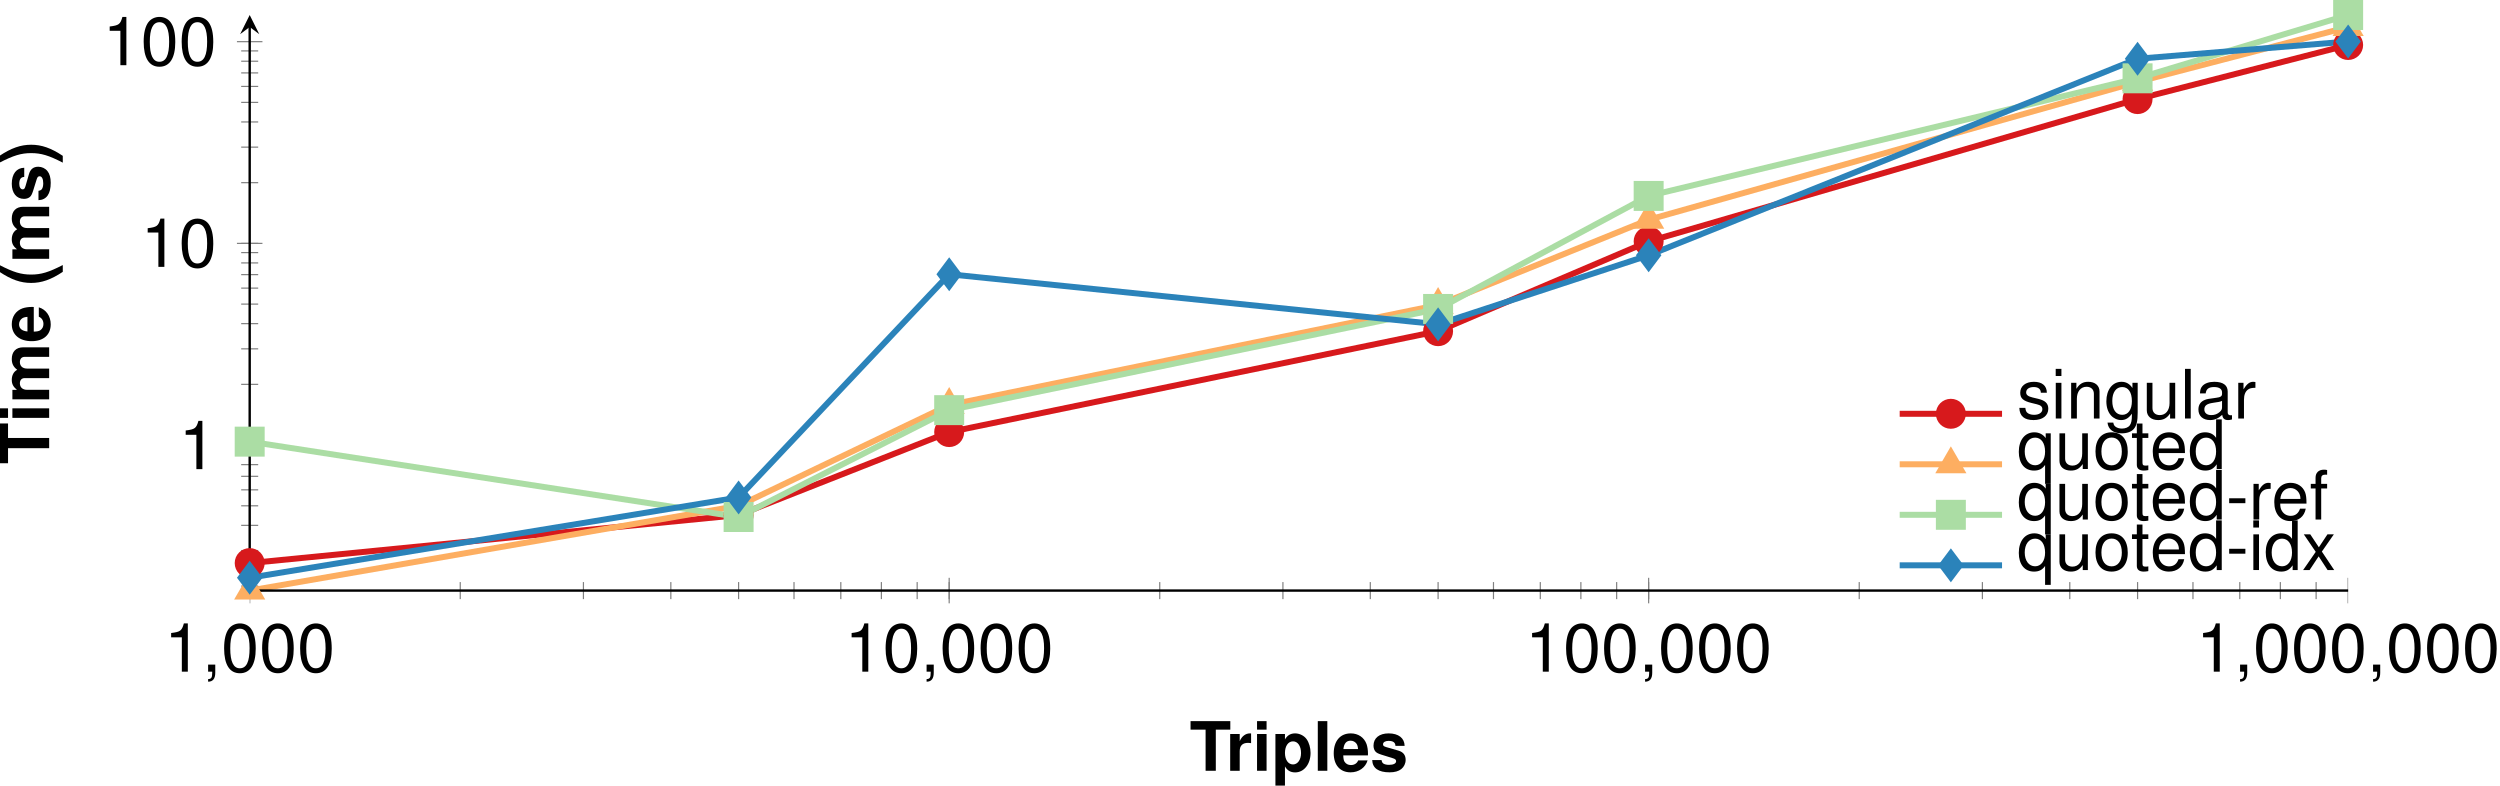
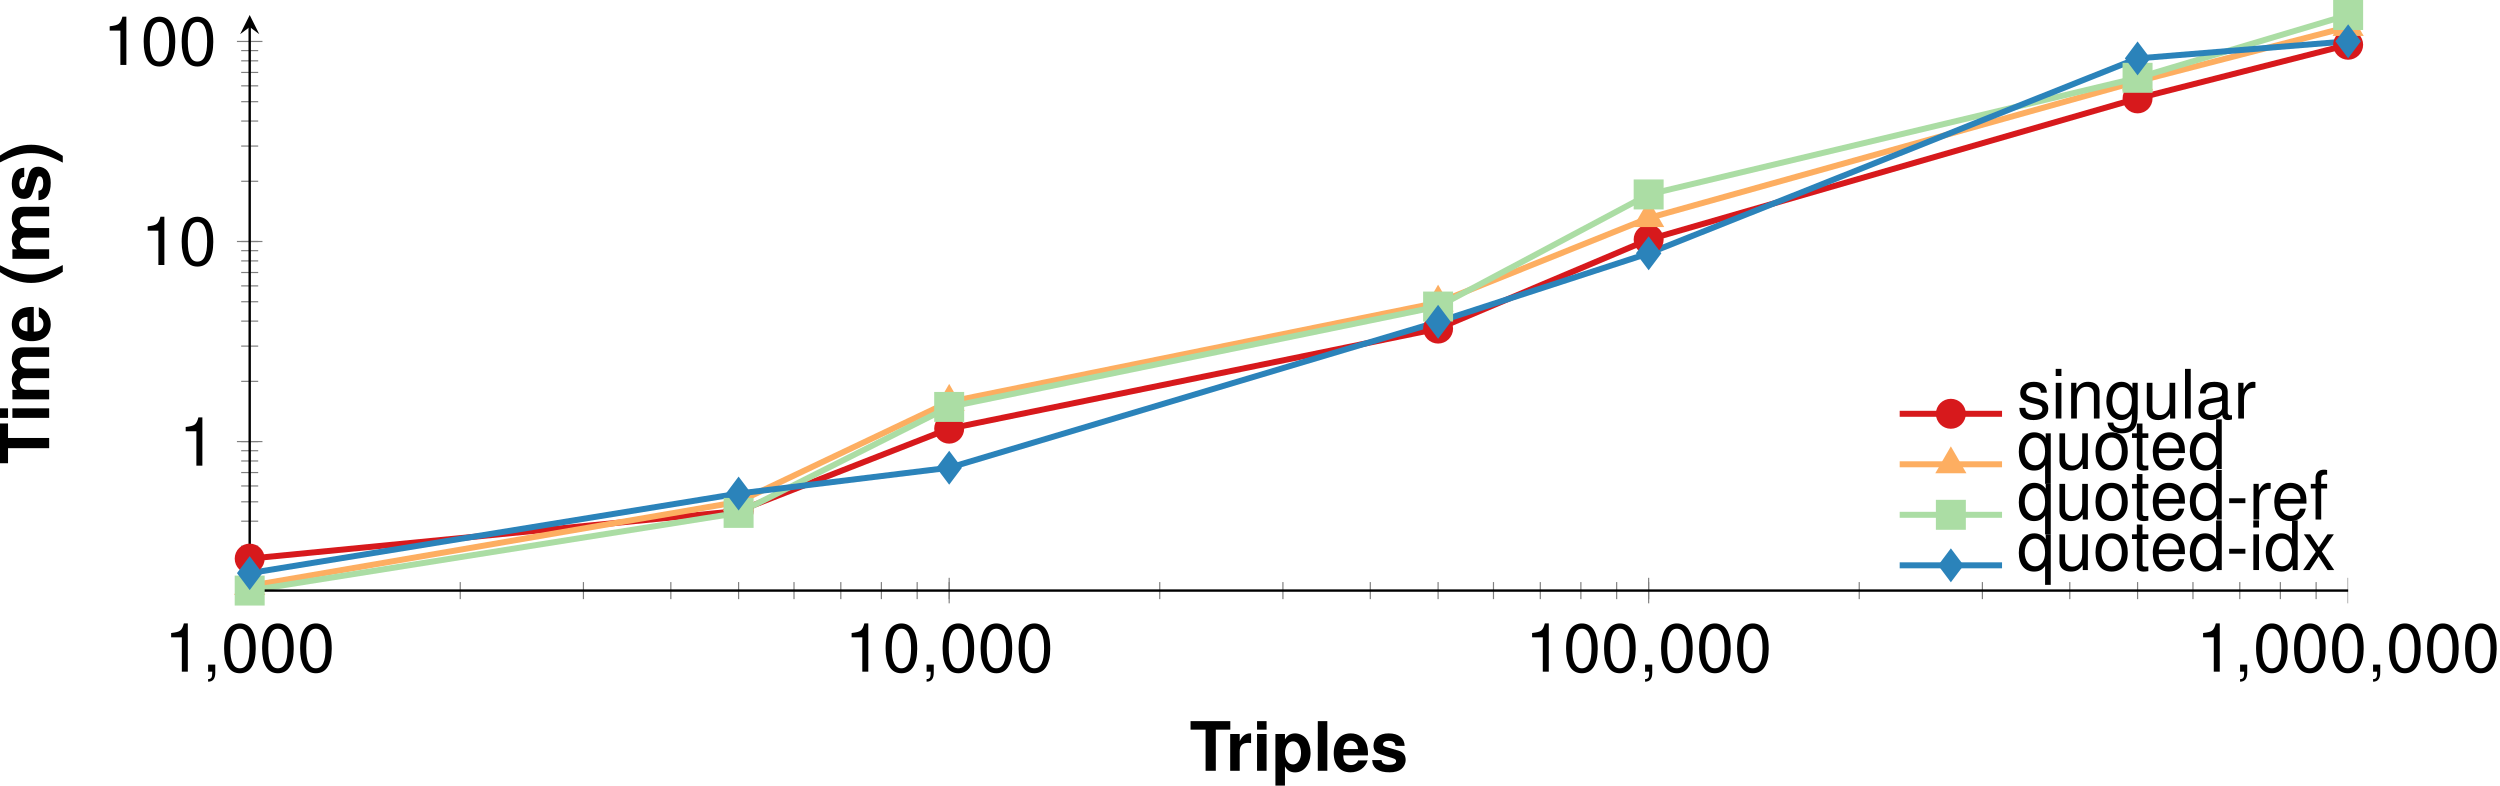
<svg xmlns="http://www.w3.org/2000/svg" xmlns:xlink="http://www.w3.org/1999/xlink" version="1.1" width="415.425pt" height="130.54pt" viewBox="3.274 -133.623 415.425 130.54">
  <defs>
    <clipPath id="clip1">
-       <path d="M44.765 106.172H393.464V-272.789H44.765" />
+       <path d="M44.765 106.269H393.464V-272.891H44.765" />
    </clipPath>
    <clipPath id="clip2">
-       <path d="M-96.7-35.488V-131.129H534.929V-35.488" />
+       <path d="M-96.7-35.488V-131.133H534.929V-35.488" />
    </clipPath>
    <path id="g1-40" d="M2.297-8.249C.996-6.291 .453-4.73 .453-2.998C.453-1.256 .996 .306 2.297 2.263H3.428C2.229-.068 1.844-1.335 1.844-2.998C1.844-4.65 2.229-5.94 3.428-8.249H2.297Z" />
    <path id="g1-41" d="M1.38 2.263C2.682 .306 3.225-1.256 3.225-2.987C3.225-4.73 2.682-6.291 1.38-8.249H.249C1.448-5.918 1.833-4.65 1.833-2.987C1.833-1.335 1.448-.045 .249 2.263H1.38Z" />
    <path id="g1-84" d="M4.356-6.834H6.766V-8.249H.158V-6.834H2.659V0H4.356V-6.834Z" />
    <path id="g1-101" d="M5.929-2.557C5.94-2.693 5.94-2.75 5.94-2.829C5.94-3.44 5.85-4.005 5.703-4.435C5.295-5.544 4.311-6.212 3.078-6.212C1.324-6.212 .249-4.945 .249-2.897C.249-.939 1.313 .26 3.044 .26C4.413 .26 5.522-.52 5.872-1.72H4.311C4.119-1.233 3.677-.95 3.1-.95C2.648-.95 2.286-1.143 2.059-1.482C1.912-1.709 1.856-1.98 1.833-2.557H5.929ZM1.856-3.609C1.957-4.537 2.354-5.001 3.055-5.001C3.451-5.001 3.813-4.809 4.039-4.492C4.187-4.266 4.254-4.028 4.288-3.609H1.856Z" />
    <path id="g1-105" d="M2.342-6.11H.758V0H2.342V-6.11ZM2.342-8.249H.758V-6.834H2.342V-8.249Z" />
    <path id="g1-108" d="M2.342-8.249H.758V0H2.342V-8.249Z" />
    <path id="g1-109" d="M.679-6.11V0H2.263V-3.666C2.263-4.413 2.67-4.865 3.349-4.865C3.881-4.865 4.209-4.56 4.209-4.073V0H5.793V-3.666C5.793-4.413 6.201-4.865 6.879-4.865C7.411-4.865 7.739-4.56 7.739-4.073V0H9.324V-4.322C9.324-5.51 8.599-6.212 7.377-6.212C6.608-6.212 6.065-5.94 5.59-5.307C5.295-5.884 4.684-6.212 3.926-6.212C3.225-6.212 2.772-5.974 2.252-5.352V-6.11H.679Z" />
    <path id="g1-112" d="M2.24-6.11H.656V2.467H2.24V-.724C2.625-.045 3.168 .272 3.938 .272C5.409 .272 6.495-1.109 6.495-2.965C6.495-3.824 6.246-4.684 5.839-5.25C5.431-5.827 4.673-6.212 3.938-6.212C3.168-6.212 2.625-5.884 2.24-5.205V-6.11ZM3.576-4.888C4.379-4.888 4.911-4.107 4.911-2.942C4.911-1.833 4.356-1.052 3.576-1.052C2.783-1.052 2.24-1.822 2.24-2.965S2.783-4.888 3.576-4.888Z" />
    <path id="g1-114" d="M.713-6.11V0H2.297V-3.247C2.297-4.175 2.761-4.639 3.689-4.639C3.858-4.639 3.972-4.628 4.187-4.594V-6.201C4.096-6.212 4.039-6.212 3.994-6.212C3.27-6.212 2.636-5.737 2.297-4.911V-6.11H.713Z" />
    <path id="g1-115" d="M5.714-4.141C5.691-5.431 4.696-6.212 3.055-6.212C1.505-6.212 .543-5.431 .543-4.175C.543-3.768 .668-3.417 .883-3.179C1.098-2.965 1.29-2.863 1.878-2.67L3.768-2.082C4.164-1.957 4.3-1.833 4.3-1.584C4.3-1.211 3.858-.984 3.123-.984C2.716-.984 2.387-1.064 2.184-1.199C2.014-1.324 1.946-1.448 1.878-1.776H.328C.373-.441 1.358 .26 3.213 .26C4.062 .26 4.707 .079 5.16-.283S5.884-1.211 5.884-1.81C5.884-2.602 5.488-3.112 4.684-3.349L2.682-3.926C2.24-4.062 2.127-4.153 2.127-4.402C2.127-4.741 2.489-4.967 3.044-4.967C3.802-4.967 4.175-4.696 4.187-4.141H5.714Z" />
    <path id="g3-44" d="M.984-1.177V0H1.663V.204C1.663 .984 1.516 1.211 .984 1.233V1.663C1.776 1.663 2.172 1.154 2.172 .181V-1.177H.984Z" />
    <path id="g3-45" d="M3.213-3.53H.52V-2.716H3.213V-3.53Z" />
    <path id="g3-48" d="M3.112-8.022C2.365-8.022 1.686-7.694 1.267-7.14C.747-6.438 .487-5.363 .487-3.881C.487-1.177 1.392 .26 3.112 .26C4.809 .26 5.737-1.177 5.737-3.813C5.737-5.375 5.488-6.416 4.956-7.14C4.537-7.705 3.87-8.022 3.112-8.022ZM3.112-7.14C4.187-7.14 4.718-6.053 4.718-3.904C4.718-1.629 4.198-.566 3.089-.566C2.037-.566 1.505-1.675 1.505-3.87S2.037-7.14 3.112-7.14Z" />
    <path id="g3-49" d="M2.931-5.714V0H3.926V-8.022H3.27C2.919-6.789 2.693-6.619 1.154-6.427V-5.714H2.931Z" />
    <path id="g3-97" d="M6.053-.554C5.952-.532 5.906-.532 5.85-.532C5.522-.532 5.341-.702 5.341-.996V-4.481C5.341-5.533 4.571-6.099 3.112-6.099C2.252-6.099 1.539-5.85 1.143-5.409C.871-5.103 .758-4.764 .735-4.175H1.686C1.765-4.899 2.195-5.228 3.078-5.228C3.926-5.228 4.402-4.911 4.402-4.345V-4.096C4.402-3.7 4.164-3.53 3.417-3.44C2.082-3.27 1.878-3.225 1.516-3.078C.826-2.795 .475-2.263 .475-1.494C.475-.419 1.222 .26 2.421 .26C3.168 .26 3.768 0 4.435-.611C4.503-.011 4.798 .26 5.409 .26C5.601 .26 5.748 .238 6.053 .158V-.554ZM4.402-1.867C4.402-1.55 4.311-1.358 4.028-1.098C3.643-.747 3.179-.566 2.625-.566C1.89-.566 1.46-.917 1.46-1.516C1.46-2.139 1.878-2.455 2.885-2.602C3.881-2.738 4.085-2.783 4.402-2.931V-1.867Z" />
    <path id="g3-100" d="M5.601-8.249H4.662V-5.182C4.266-5.782 3.632-6.099 2.84-6.099C1.301-6.099 .294-4.865 .294-2.976C.294-.973 1.279 .26 2.874 .26C3.689 .26 4.254-.045 4.764-.781V0H5.601V-8.249ZM2.998-5.216C4.017-5.216 4.662-4.311 4.662-2.897C4.662-1.528 4.005-.622 3.01-.622C1.969-.622 1.279-1.539 1.279-2.919S1.969-5.216 2.998-5.216Z" />
    <path id="g3-101" d="M5.805-2.648C5.805-3.553 5.737-4.096 5.567-4.537C5.182-5.51 4.277-6.099 3.168-6.099C1.516-6.099 .453-4.831 .453-2.885S1.482 .26 3.146 .26C4.503 .26 5.442-.509 5.68-1.799H4.73C4.469-1.018 3.938-.611 3.179-.611C2.58-.611 2.071-.883 1.754-1.38C1.528-1.72 1.448-2.059 1.437-2.648H5.805ZM1.46-3.417C1.539-4.515 2.206-5.228 3.157-5.228C4.085-5.228 4.798-4.458 4.798-3.485C4.798-3.462 4.798-3.44 4.786-3.417H1.46Z" />
    <path id="g3-102" d="M2.919-5.929H1.935V-6.857C1.935-7.253 2.161-7.457 2.591-7.457C2.67-7.457 2.704-7.457 2.919-7.445V-8.226C2.704-8.271 2.58-8.283 2.387-8.283C1.516-8.283 .996-7.785 .996-6.936V-5.929H.204V-5.16H.996V0H1.935V-5.16H2.919V-5.929Z" />
    <path id="g3-103" d="M4.662-5.929V-5.069C4.187-5.771 3.609-6.099 2.851-6.099C1.346-6.099 .328-4.786 .328-2.863C.328-1.89 .588-1.098 1.075-.532C1.516-.034 2.15 .26 2.772 .26C3.519 .26 4.039-.057 4.571-.803V-.498C4.571 .306 4.469 .792 4.232 1.12C3.983 1.471 3.496 1.675 2.919 1.675C2.489 1.675 2.105 1.561 1.844 1.358C1.629 1.188 1.539 1.03 1.482 .679H.52C.622 1.799 1.494 2.467 2.885 2.467C3.768 2.467 4.526 2.184 4.911 1.709C5.363 1.165 5.533 .419 5.533-.973V-5.929H4.662ZM2.953-5.228C3.972-5.228 4.571-4.368 4.571-2.885C4.571-1.471 3.96-.611 2.965-.611C1.935-.611 1.313-1.482 1.313-2.919C1.313-4.345 1.946-5.228 2.953-5.228Z" />
    <path id="g3-105" d="M1.697-5.929H.758V0H1.697V-5.929ZM1.697-8.249H.747V-7.061H1.697V-8.249Z" />
    <path id="g3-108" d="M1.72-8.249H.769V0H1.72V-8.249Z" />
    <path id="g3-110" d="M.792-5.929V0H1.743V-3.27C1.743-4.481 2.376-5.273 3.349-5.273C4.096-5.273 4.571-4.82 4.571-4.107V0H5.51V-4.481C5.51-5.465 4.775-6.099 3.632-6.099C2.75-6.099 2.184-5.759 1.663-4.933V-5.929H.792Z" />
    <path id="g3-111" d="M3.078-6.099C1.414-6.099 .407-4.911 .407-2.919S1.403 .26 3.089 .26C4.752 .26 5.771-.928 5.771-2.874C5.771-4.922 4.786-6.099 3.078-6.099ZM3.089-5.228C4.153-5.228 4.786-4.356 4.786-2.885C4.786-1.494 4.13-.611 3.089-.611C2.037-.611 1.392-1.482 1.392-2.919C1.392-4.345 2.037-5.228 3.089-5.228Z" />
    <path id="g3-113" d="M5.601 2.467V-5.929H4.764V-5.137C4.322-5.759 3.655-6.099 2.874-6.099C1.313-6.099 .294-4.82 .294-2.851C.294-.928 1.267 .26 2.829 .26C3.655 .26 4.22-.034 4.662-.679V2.467H5.601ZM3.01-5.216C4.017-5.216 4.662-4.311 4.662-2.885C4.662-1.528 4.005-.622 3.01-.622C1.969-.622 1.279-1.539 1.279-2.919C1.279-4.288 1.969-5.216 3.01-5.216Z" />
    <path id="g3-114" d="M.781-5.929V0H1.731V-3.078C1.731-3.926 1.946-4.481 2.399-4.809C2.693-5.024 2.976-5.092 3.632-5.103V-6.065C3.474-6.087 3.394-6.099 3.27-6.099C2.659-6.099 2.195-5.737 1.652-4.854V-5.929H.781Z" />
    <path id="g3-115" d="M4.956-4.277C4.945-5.442 4.175-6.099 2.806-6.099C1.426-6.099 .532-5.386 .532-4.288C.532-3.361 1.007-2.919 2.41-2.58L3.293-2.365C3.949-2.206 4.209-1.969 4.209-1.539C4.209-.984 3.655-.611 2.829-.611C2.32-.611 1.89-.758 1.652-1.007C1.505-1.177 1.437-1.346 1.38-1.765H.385C.43-.396 1.199 .26 2.75 .26C4.243 .26 5.194-.475 5.194-1.618C5.194-2.501 4.696-2.987 3.519-3.27L2.614-3.485C1.844-3.666 1.516-3.915 1.516-4.334C1.516-4.877 2.003-5.228 2.772-5.228C3.53-5.228 3.938-4.899 3.96-4.277H4.956Z" />
    <path id="g3-116" d="M2.874-5.929H1.901V-7.558H.962V-5.929H.158V-5.16H.962V-.679C.962-.079 1.369 .26 2.105 .26C2.331 .26 2.557 .238 2.874 .181V-.611C2.75-.577 2.602-.566 2.421-.566C2.014-.566 1.901-.679 1.901-1.098V-5.16H2.874V-5.929Z" />
    <path id="g3-117" d="M5.454 0V-5.929H4.515V-2.568C4.515-1.358 3.881-.566 2.897-.566C2.15-.566 1.675-1.018 1.675-1.731V-5.929H.735V-1.358C.735-.373 1.471 .26 2.625 .26C3.496 .26 4.051-.045 4.605-.826V0H5.454Z" />
    <path id="g3-120" d="M3.304-3.066L5.295-5.929H4.232L2.806-3.779L1.38-5.929H.306L2.286-3.021L.192 0H1.267L2.772-2.274L4.254 0H5.352L3.304-3.066Z" />
  </defs>
  <g id="page1">
-     <path d="M44.765-40.055L126.007-48.039L161-61.824L242.242-78.59L277.23-93.512L358.472-117.156L393.464-126.144" stroke="#d7191c" fill="none" stroke-width=".996" stroke-miterlimit="10" />
-     <path d="M44.765-35.488L126.007-49.574L161-66.32L242.242-82.945L277.23-97.113L358.472-120.016L393.464-129.133" stroke="#fdae61" fill="none" stroke-width=".996" stroke-miterlimit="10" />
-     <path d="M44.765-60.234L126.007-47.711L161-65.469L242.242-82.285L277.23-101.066L358.472-120.609L393.464-131.129" stroke="#abdda4" fill="none" stroke-width=".996" stroke-miterlimit="10" />
-     <path d="M44.765-37.621L126.007-50.961L161-88.051L242.242-79.731L277.23-91.203L358.472-123.859L393.464-126.731" stroke="#2b83ba" fill="none" stroke-width=".996" stroke-miterlimit="10" />
+     <path d="M44.765-40.797L126.007-48.719L161-62.391L242.242-79.019L277.23-93.82L358.472-117.273L393.464-126.184" stroke="#d7191c" fill="none" stroke-width=".996" stroke-miterlimit="10" />
+     <path d="M44.765-36.27L126.007-50.238L161-66.852L242.242-83.34L277.23-97.391L358.472-120.106L393.464-129.148" stroke="#fdae61" fill="none" stroke-width=".996" stroke-miterlimit="10" />
+     <path d="M44.765-35.488L126.007-48.395L161-66.004L242.242-82.684L277.23-101.312L358.472-120.695L393.464-131.133" stroke="#abdda4" fill="none" stroke-width=".996" stroke-miterlimit="10" />
+     <path d="M44.765-38.387L126.007-51.613L161-55.898L242.242-80.148L277.23-91.531L358.472-123.918L393.464-126.766" stroke="#2b83ba" fill="none" stroke-width=".996" stroke-miterlimit="10" />
    <path d="M44.765-34.07V-36.906M79.753-34.07V-36.906M100.222-34.07V-36.906M114.746-34.07V-36.906M126.007-34.07V-36.906M135.214-34.07V-36.906M142.992-34.07V-36.906M149.734-34.07V-36.906M155.679-34.07V-36.906M161-34.07V-36.906M195.988-34.07V-36.906M216.457-34.07V-36.906M230.976-34.07V-36.906M242.242-34.07V-36.906M251.445-34.07V-36.906M259.226-34.07V-36.906M265.968-34.07V-36.906M271.914-34.07V-36.906M277.23-34.07V-36.906M312.222-34.07V-36.906M332.687-34.07V-36.906M347.21-34.07V-36.906M358.476-34.07V-36.906M367.679-34.07V-36.906M375.46-34.07V-36.906M382.199-34.07V-36.906M388.144-34.07V-36.906" stroke="#808080" fill="none" stroke-width=".199" stroke-miterlimit="10" clip-path="url(#clip1)" />
    <path d="M44.765-33.363V-37.613M161-33.363V-37.613M277.23-33.363V-37.613M393.464-33.363V-37.613" stroke="#808080" fill="none" stroke-width=".199" stroke-miterlimit="10" clip-path="url(#clip1)" />
-     <path d="M43.351-36.234H46.179M43.351-42.137H46.179M43.351-46.324H46.179M43.351-49.574H46.179M43.351-52.227H46.179M43.351-54.473H46.179M43.351-56.414H46.179M43.351-58.129H46.179M43.351-59.664H46.179M43.351-69.754H46.179M43.351-75.656H46.179M43.351-79.844H46.179M43.351-83.09H46.179M43.351-85.746H46.179M43.351-87.988H46.179M43.351-89.934H46.179M43.351-91.648H46.179M43.351-93.18H46.179M43.351-103.269H46.179M43.351-109.172H46.179M43.351-113.359H46.179M43.351-116.609H46.179M43.351-119.262H46.179M43.351-121.508H46.179M43.351-123.449H46.179M43.351-125.164H46.179" stroke="#808080" fill="none" stroke-width=".199" stroke-miterlimit="10" clip-path="url(#clip2)" />
-     <path d="M42.644-59.664H46.886M42.644-93.18H46.886M42.644-126.699H46.886" stroke="#808080" fill="none" stroke-width=".199" stroke-miterlimit="10" clip-path="url(#clip2)" />
+     <path d="M43.351-37.012H46.179M43.351-42.863H46.179M43.351-47.016H46.179M43.351-50.238H46.179M43.351-52.871H46.179M43.351-55.098H46.179M43.351-57.023H46.179M43.351-58.727H46.179M43.351-60.246H46.179M43.351-70.254H46.179M43.351-76.109H46.179M43.351-80.262H46.179M43.351-83.484H46.179M43.351-86.117H46.179M43.351-88.34H46.179M43.351-90.269H46.179M43.351-91.969H46.179M43.351-93.492H46.179M43.351-103.5H46.179M43.351-109.352H46.179M43.351-113.508H46.179M43.351-116.727H46.179M43.351-119.359H46.179M43.351-121.586H46.179M43.351-123.516H46.179M43.351-125.215H46.179" stroke="#808080" fill="none" stroke-width=".199" stroke-miterlimit="10" clip-path="url(#clip2)" />
+     <path d="M42.644-60.246H46.886M42.644-93.492H46.886M42.644-126.734H46.886" stroke="#808080" fill="none" stroke-width=".199" stroke-miterlimit="10" clip-path="url(#clip2)" />
    <path d="M44.765-35.488H393.464" stroke="#000" fill="none" stroke-width=".399" stroke-miterlimit="10" />
    <path d="M44.765-35.488V-129.137" stroke="#000" fill="none" stroke-width=".399" stroke-miterlimit="10" />
-     <path d="M44.766-131.129L43.172-127.941L44.766-129.137L46.359-127.941" />
-     <g transform="matrix(1 0 0 1 289.7279 73.1448)">
-       <use x="-259.17" y="-95.153" xlink:href="#g3-49" />
-       <use x="-252.855" y="-95.153" xlink:href="#g3-44" />
-       <use x="-249.698" y="-95.153" xlink:href="#g3-48" />
-       <use x="-243.384" y="-95.153" xlink:href="#g3-48" />
-       <use x="-237.069" y="-95.153" xlink:href="#g3-48" />
-     </g>
-     <g transform="matrix(1 0 0 1 402.803 73.1448)">
-       <use x="-259.17" y="-95.153" xlink:href="#g3-49" />
-       <use x="-252.855" y="-95.153" xlink:href="#g3-48" />
-       <use x="-246.541" y="-95.153" xlink:href="#g3-44" />
-       <use x="-243.384" y="-95.153" xlink:href="#g3-48" />
-       <use x="-237.069" y="-95.153" xlink:href="#g3-48" />
-       <use x="-230.754" y="-95.153" xlink:href="#g3-48" />
-     </g>
-     <g transform="matrix(1 0 0 1 515.879 73.1448)">
-       <use x="-259.17" y="-95.153" xlink:href="#g3-49" />
-       <use x="-252.855" y="-95.153" xlink:href="#g3-48" />
-       <use x="-246.541" y="-95.153" xlink:href="#g3-48" />
-       <use x="-240.226" y="-95.153" xlink:href="#g3-44" />
-       <use x="-237.069" y="-95.153" xlink:href="#g3-48" />
-       <use x="-230.754" y="-95.153" xlink:href="#g3-48" />
-       <use x="-224.44" y="-95.153" xlink:href="#g3-48" />
-     </g>
-     <g transform="matrix(1 0 0 1 627.376 73.1448)">
-       <use x="-259.17" y="-95.153" xlink:href="#g3-49" />
-       <use x="-252.855" y="-95.153" xlink:href="#g3-44" />
-       <use x="-249.698" y="-95.153" xlink:href="#g3-48" />
-       <use x="-243.384" y="-95.153" xlink:href="#g3-48" />
-       <use x="-237.069" y="-95.153" xlink:href="#g3-48" />
-       <use x="-230.754" y="-95.153" xlink:href="#g3-44" />
-       <use x="-227.597" y="-95.153" xlink:href="#g3-48" />
-       <use x="-221.282" y="-95.153" xlink:href="#g3-48" />
-       <use x="-214.968" y="-95.153" xlink:href="#g3-48" />
+     <path d="M44.766-131.133L43.172-127.942L44.766-129.137L46.359-127.942" />
+     <g transform="matrix(1 0 0 1 289.7279 73.7292)">
+       <use x="-259.17" y="-95.736" xlink:href="#g3-49" />
+       <use x="-252.855" y="-95.736" xlink:href="#g3-44" />
+       <use x="-249.698" y="-95.736" xlink:href="#g3-48" />
+       <use x="-243.384" y="-95.736" xlink:href="#g3-48" />
+       <use x="-237.069" y="-95.736" xlink:href="#g3-48" />
+     </g>
+     <g transform="matrix(1 0 0 1 402.803 73.7292)">
+       <use x="-259.17" y="-95.736" xlink:href="#g3-49" />
+       <use x="-252.855" y="-95.736" xlink:href="#g3-48" />
+       <use x="-246.541" y="-95.736" xlink:href="#g3-44" />
+       <use x="-243.384" y="-95.736" xlink:href="#g3-48" />
+       <use x="-237.069" y="-95.736" xlink:href="#g3-48" />
+       <use x="-230.754" y="-95.736" xlink:href="#g3-48" />
+     </g>
+     <g transform="matrix(1 0 0 1 515.879 73.7292)">
+       <use x="-259.17" y="-95.736" xlink:href="#g3-49" />
+       <use x="-252.855" y="-95.736" xlink:href="#g3-48" />
+       <use x="-246.541" y="-95.736" xlink:href="#g3-48" />
+       <use x="-240.226" y="-95.736" xlink:href="#g3-44" />
+       <use x="-237.069" y="-95.736" xlink:href="#g3-48" />
+       <use x="-230.754" y="-95.736" xlink:href="#g3-48" />
+       <use x="-224.44" y="-95.736" xlink:href="#g3-48" />
+     </g>
+     <g transform="matrix(1 0 0 1 627.376 73.7292)">
+       <use x="-259.17" y="-95.736" xlink:href="#g3-49" />
+       <use x="-252.855" y="-95.736" xlink:href="#g3-44" />
+       <use x="-249.698" y="-95.736" xlink:href="#g3-48" />
+       <use x="-243.384" y="-95.736" xlink:href="#g3-48" />
+       <use x="-237.069" y="-95.736" xlink:href="#g3-48" />
+       <use x="-230.754" y="-95.736" xlink:href="#g3-44" />
+       <use x="-227.597" y="-95.736" xlink:href="#g3-48" />
+       <use x="-221.282" y="-95.736" xlink:href="#g3-48" />
+       <use x="-214.968" y="-95.736" xlink:href="#g3-48" />
    </g>
    <g transform="matrix(1 0 0 1 292.1462 39.4898)">
-       <use x="-259.17" y="-95.153" xlink:href="#g3-49" />
-     </g>
-     <g transform="matrix(1 0 0 1 285.8315 5.8785)">
-       <use x="-259.17" y="-95.153" xlink:href="#g3-49" />
-       <use x="-252.855" y="-95.153" xlink:href="#g3-48" />
-     </g>
-     <g transform="matrix(1 0 0 1 279.5168 -27.639)">
-       <use x="-259.17" y="-95.153" xlink:href="#g3-49" />
-       <use x="-252.855" y="-95.153" xlink:href="#g3-48" />
-       <use x="-246.541" y="-95.153" xlink:href="#g3-48" />
-     </g>
-     <path d="M46.757-40.055C46.757-41.156 45.867-42.047 44.765-42.047C43.664-42.047 42.773-41.156 42.773-40.055S43.664-38.062 44.765-38.062C45.867-38.062 46.757-38.953 46.757-40.055Z" fill="#d7191c" />
-     <path d="M46.757-40.055C46.757-41.156 45.867-42.047 44.765-42.047C43.664-42.047 42.773-41.156 42.773-40.055S43.664-38.062 44.765-38.062C45.867-38.062 46.757-38.953 46.757-40.055Z" stroke="#d7191c" fill="none" stroke-width=".996" stroke-miterlimit="10" />
-     <path d="M128-48.039C128-49.141 127.109-50.031 126.007-50.031C124.906-50.031 124.015-49.141 124.015-48.039C124.015-46.941 124.906-46.047 126.007-46.047C127.109-46.047 128-46.941 128-48.039Z" fill="#d7191c" />
-     <path d="M128-48.039C128-49.141 127.109-50.031 126.007-50.031C124.906-50.031 124.015-49.141 124.015-48.039C124.015-46.941 124.906-46.047 126.007-46.047C127.109-46.047 128-46.941 128-48.039Z" stroke="#d7191c" fill="none" stroke-width=".996" stroke-miterlimit="10" />
-     <path d="M162.992-61.824C162.992-62.926 162.097-63.816 161-63.816C159.898-63.816 159.007-62.926 159.007-61.824C159.007-60.723 159.898-59.832 161-59.832C162.097-59.832 162.992-60.723 162.992-61.824Z" fill="#d7191c" />
-     <path d="M162.992-61.824C162.992-62.926 162.097-63.816 161-63.816C159.898-63.816 159.007-62.926 159.007-61.824C159.007-60.723 159.898-59.832 161-59.832C162.097-59.832 162.992-60.723 162.992-61.824Z" stroke="#d7191c" fill="none" stroke-width=".996" stroke-miterlimit="10" />
-     <path d="M244.234-78.59C244.234-79.691 243.343-80.582 242.242-80.582C241.14-80.582 240.25-79.691 240.25-78.59C240.25-77.488 241.14-76.598 242.242-76.598C243.343-76.598 244.234-77.488 244.234-78.59Z" fill="#d7191c" />
-     <path d="M244.234-78.59C244.234-79.691 243.343-80.582 242.242-80.582C241.14-80.582 240.25-79.691 240.25-78.59C240.25-77.488 241.14-76.598 242.242-76.598C243.343-76.598 244.234-77.488 244.234-78.59Z" stroke="#d7191c" fill="none" stroke-width=".996" stroke-miterlimit="10" />
-     <path d="M279.222-93.512C279.222-94.613 278.332-95.504 277.23-95.504C276.132-95.504 275.238-94.613 275.238-93.512C275.238-92.41 276.132-91.519 277.23-91.519C278.332-91.519 279.222-92.41 279.222-93.512Z" fill="#d7191c" />
-     <path d="M279.222-93.512C279.222-94.613 278.332-95.504 277.23-95.504C276.132-95.504 275.238-94.613 275.238-93.512C275.238-92.41 276.132-91.519 277.23-91.519C278.332-91.519 279.222-92.41 279.222-93.512Z" stroke="#d7191c" fill="none" stroke-width=".996" stroke-miterlimit="10" />
-     <path d="M360.464-117.156C360.464-118.258 359.574-119.148 358.472-119.148C357.375-119.148 356.48-118.258 356.48-117.156C356.48-116.059 357.375-115.164 358.472-115.164C359.574-115.164 360.464-116.059 360.464-117.156Z" fill="#d7191c" />
-     <path d="M360.464-117.156C360.464-118.258 359.574-119.148 358.472-119.148C357.375-119.148 356.48-118.258 356.48-117.156C356.48-116.059 357.375-115.164 358.472-115.164C359.574-115.164 360.464-116.059 360.464-117.156Z" stroke="#d7191c" fill="none" stroke-width=".996" stroke-miterlimit="10" />
-     <path d="M395.457-126.144C395.457-127.246 394.566-128.137 393.464-128.137C392.363-128.137 391.472-127.246 391.472-126.144C391.472-125.043 392.363-124.152 393.464-124.152C394.566-124.152 395.457-125.043 395.457-126.144Z" fill="#d7191c" />
-     <path d="M395.457-126.144C395.457-127.246 394.566-128.137 393.464-128.137C392.363-128.137 391.472-127.246 391.472-126.144C391.472-125.043 392.363-124.152 393.464-124.152C394.566-124.152 395.457-125.043 395.457-126.144Z" stroke="#d7191c" fill="none" stroke-width=".996" stroke-miterlimit="10" />
-     <path d="M44.765-37.48L46.492-34.492H43.039Z" fill="#fdae61" />
-     <path d="M44.765-37.48L46.492-34.492H43.039Z" stroke="#fdae61" fill="none" stroke-width=".996" stroke-miterlimit="10" />
-     <path d="M126.007-51.566L127.734-48.578H124.281Z" fill="#fdae61" />
-     <path d="M126.007-51.566L127.734-48.578H124.281Z" stroke="#fdae61" fill="none" stroke-width=".996" stroke-miterlimit="10" />
-     <path d="M161-68.316L162.722-65.324H159.273Z" fill="#fdae61" />
-     <path d="M161-68.316L162.722-65.324H159.273Z" stroke="#fdae61" fill="none" stroke-width=".996" stroke-miterlimit="10" />
-     <path d="M242.242-84.938L243.968-81.949H240.515Z" fill="#fdae61" />
-     <path d="M242.242-84.938L243.968-81.949H240.515Z" stroke="#fdae61" fill="none" stroke-width=".996" stroke-miterlimit="10" />
-     <path d="M277.23-99.106L278.957-96.117H275.507Z" fill="#fdae61" />
-     <path d="M277.23-99.106L278.957-96.117H275.507Z" stroke="#fdae61" fill="none" stroke-width=".996" stroke-miterlimit="10" />
-     <path d="M358.472-122.008L360.199-119.019H356.75Z" fill="#fdae61" />
-     <path d="M358.472-122.008L360.199-119.019H356.75Z" stroke="#fdae61" fill="none" stroke-width=".996" stroke-miterlimit="10" />
-     <path d="M393.464-131.125L395.191-128.137H391.738Z" fill="#fdae61" />
-     <path d="M393.464-131.125L395.191-128.137H391.738Z" stroke="#fdae61" fill="none" stroke-width=".996" stroke-miterlimit="10" />
-     <path d="M42.773-58.242H46.757V-62.227H42.773Z" fill="#abdda4" />
-     <path d="M42.773-58.242H46.757V-62.227H42.773Z" stroke="#abdda4" fill="none" stroke-width=".996" stroke-miterlimit="10" />
-     <path d="M124.015-45.719H128V-49.707H124.015Z" fill="#abdda4" />
-     <path d="M124.015-45.719H128V-49.707H124.015Z" stroke="#abdda4" fill="none" stroke-width=".996" stroke-miterlimit="10" />
-     <path d="M159.007-63.477H162.992V-67.461H159.007Z" fill="#abdda4" />
-     <path d="M159.007-63.477H162.992V-67.461H159.007Z" stroke="#abdda4" fill="none" stroke-width=".996" stroke-miterlimit="10" />
-     <path d="M240.25-80.289H244.234V-84.277H240.25Z" fill="#abdda4" />
-     <path d="M240.25-80.289H244.234V-84.277H240.25Z" stroke="#abdda4" fill="none" stroke-width=".996" stroke-miterlimit="10" />
-     <path d="M275.238-99.074H279.222V-103.059H275.238Z" fill="#abdda4" />
-     <path d="M275.238-99.074H279.222V-103.059H275.238Z" stroke="#abdda4" fill="none" stroke-width=".996" stroke-miterlimit="10" />
-     <path d="M356.48-118.617H360.464V-122.602H356.48Z" fill="#abdda4" />
-     <path d="M356.48-118.617H360.464V-122.602H356.48Z" stroke="#abdda4" fill="none" stroke-width=".996" stroke-miterlimit="10" />
+       <use x="-259.17" y="-95.736" xlink:href="#g3-49" />
+     </g>
+     <g transform="matrix(1 0 0 1 285.8315 6.1517)">
+       <use x="-259.17" y="-95.736" xlink:href="#g3-49" />
+       <use x="-252.855" y="-95.736" xlink:href="#g3-48" />
+     </g>
+     <g transform="matrix(1 0 0 1 279.5168 -27.093)">
+       <use x="-259.17" y="-95.736" xlink:href="#g3-49" />
+       <use x="-252.855" y="-95.736" xlink:href="#g3-48" />
+       <use x="-246.541" y="-95.736" xlink:href="#g3-48" />
+     </g>
+     <path d="M46.757-40.797C46.757-41.898 45.867-42.789 44.765-42.789C43.664-42.789 42.773-41.898 42.773-40.797C42.773-39.699 43.664-38.805 44.765-38.805C45.867-38.805 46.757-39.699 46.757-40.797Z" fill="#d7191c" />
+     <path d="M46.757-40.797C46.757-41.898 45.867-42.789 44.765-42.789C43.664-42.789 42.773-41.898 42.773-40.797C42.773-39.699 43.664-38.805 44.765-38.805C45.867-38.805 46.757-39.699 46.757-40.797Z" stroke="#d7191c" fill="none" stroke-width=".996" stroke-miterlimit="10" />
+     <path d="M128-48.719C128-49.816 127.109-50.711 126.007-50.711C124.906-50.711 124.015-49.816 124.015-48.719C124.015-47.617 124.906-46.727 126.007-46.727C127.109-46.727 128-47.617 128-48.719Z" fill="#d7191c" />
+     <path d="M128-48.719C128-49.816 127.109-50.711 126.007-50.711C124.906-50.711 124.015-49.816 124.015-48.719C124.015-47.617 124.906-46.727 126.007-46.727C127.109-46.727 128-47.617 128-48.719Z" stroke="#d7191c" fill="none" stroke-width=".996" stroke-miterlimit="10" />
+     <path d="M162.992-62.391C162.992-63.488 162.097-64.383 161-64.383C159.898-64.383 159.007-63.488 159.007-62.391C159.007-61.289 159.898-60.398 161-60.398C162.097-60.398 162.992-61.289 162.992-62.391Z" fill="#d7191c" />
+     <path d="M162.992-62.391C162.992-63.488 162.097-64.383 161-64.383C159.898-64.383 159.007-63.488 159.007-62.391C159.007-61.289 159.898-60.398 161-60.398C162.097-60.398 162.992-61.289 162.992-62.391Z" stroke="#d7191c" fill="none" stroke-width=".996" stroke-miterlimit="10" />
+     <path d="M244.234-79.019C244.234-80.117 243.343-81.012 242.242-81.012C241.14-81.012 240.25-80.117 240.25-79.019C240.25-77.918 241.14-77.027 242.242-77.027C243.343-77.027 244.234-77.918 244.234-79.019Z" fill="#d7191c" />
+     <path d="M244.234-79.019C244.234-80.117 243.343-81.012 242.242-81.012C241.14-81.012 240.25-80.117 240.25-79.019C240.25-77.918 241.14-77.027 242.242-77.027C243.343-77.027 244.234-77.918 244.234-79.019Z" stroke="#d7191c" fill="none" stroke-width=".996" stroke-miterlimit="10" />
+     <path d="M279.222-93.82C279.222-94.918 278.332-95.812 277.23-95.812C276.132-95.812 275.238-94.918 275.238-93.82C275.238-92.719 276.132-91.828 277.23-91.828C278.332-91.828 279.222-92.719 279.222-93.82Z" fill="#d7191c" />
+     <path d="M279.222-93.82C279.222-94.918 278.332-95.812 277.23-95.812C276.132-95.812 275.238-94.918 275.238-93.82C275.238-92.719 276.132-91.828 277.23-91.828C278.332-91.828 279.222-92.719 279.222-93.82Z" stroke="#d7191c" fill="none" stroke-width=".996" stroke-miterlimit="10" />
+     <path d="M360.464-117.273C360.464-118.371 359.574-119.266 358.472-119.266C357.375-119.266 356.48-118.371 356.48-117.273C356.48-116.172 357.375-115.281 358.472-115.281C359.574-115.281 360.464-116.172 360.464-117.273Z" fill="#d7191c" />
+     <path d="M360.464-117.273C360.464-118.371 359.574-119.266 358.472-119.266C357.375-119.266 356.48-118.371 356.48-117.273C356.48-116.172 357.375-115.281 358.472-115.281C359.574-115.281 360.464-116.172 360.464-117.273Z" stroke="#d7191c" fill="none" stroke-width=".996" stroke-miterlimit="10" />
+     <path d="M395.457-126.184C395.457-127.285 394.566-128.176 393.464-128.176C392.363-128.176 391.472-127.285 391.472-126.184C391.472-125.086 392.363-124.191 393.464-124.191C394.566-124.191 395.457-125.086 395.457-126.184Z" fill="#d7191c" />
+     <path d="M395.457-126.184C395.457-127.285 394.566-128.176 393.464-128.176C392.363-128.176 391.472-127.285 391.472-126.184C391.472-125.086 392.363-124.191 393.464-124.191C394.566-124.191 395.457-125.086 395.457-126.184Z" stroke="#d7191c" fill="none" stroke-width=".996" stroke-miterlimit="10" />
+     <path d="M44.765-38.262L46.492-35.273H43.039Z" fill="#fdae61" />
+     <path d="M44.765-38.262L46.492-35.273H43.039Z" stroke="#fdae61" fill="none" stroke-width=".996" stroke-miterlimit="10" />
+     <path d="M126.007-52.23L127.734-49.242H124.281Z" fill="#fdae61" />
+     <path d="M126.007-52.23L127.734-49.242H124.281Z" stroke="#fdae61" fill="none" stroke-width=".996" stroke-miterlimit="10" />
+     <path d="M161-68.844L162.722-65.855H159.273Z" fill="#fdae61" />
+     <path d="M161-68.844L162.722-65.855H159.273Z" stroke="#fdae61" fill="none" stroke-width=".996" stroke-miterlimit="10" />
+     <path d="M242.242-85.332L243.968-82.344H240.515Z" fill="#fdae61" />
+     <path d="M242.242-85.332L243.968-82.344H240.515Z" stroke="#fdae61" fill="none" stroke-width=".996" stroke-miterlimit="10" />
+     <path d="M277.23-99.383L278.957-96.394H275.507Z" fill="#fdae61" />
+     <path d="M277.23-99.383L278.957-96.394H275.507Z" stroke="#fdae61" fill="none" stroke-width=".996" stroke-miterlimit="10" />
+     <path d="M358.472-122.102L360.199-119.109H356.75Z" fill="#fdae61" />
+     <path d="M358.472-122.102L360.199-119.109H356.75Z" stroke="#fdae61" fill="none" stroke-width=".996" stroke-miterlimit="10" />
+     <path d="M393.464-131.141L395.191-128.152H391.738Z" fill="#fdae61" />
+     <path d="M393.464-131.141L395.191-128.152H391.738Z" stroke="#fdae61" fill="none" stroke-width=".996" stroke-miterlimit="10" />
+     <path d="M42.773-33.496H46.757V-37.48H42.773Z" fill="#abdda4" />
+     <path d="M42.773-33.496H46.757V-37.48H42.773Z" stroke="#abdda4" fill="none" stroke-width=".996" stroke-miterlimit="10" />
+     <path d="M124.015-46.402H128V-50.387H124.015Z" fill="#abdda4" />
+     <path d="M124.015-46.402H128V-50.387H124.015Z" stroke="#abdda4" fill="none" stroke-width=".996" stroke-miterlimit="10" />
+     <path d="M159.007-64.012H162.992V-67.996H159.007Z" fill="#abdda4" />
+     <path d="M159.007-64.012H162.992V-67.996H159.007Z" stroke="#abdda4" fill="none" stroke-width=".996" stroke-miterlimit="10" />
+     <path d="M240.25-80.691H244.234V-84.676H240.25Z" fill="#abdda4" />
+     <path d="M240.25-80.691H244.234V-84.676H240.25Z" stroke="#abdda4" fill="none" stroke-width=".996" stroke-miterlimit="10" />
+     <path d="M275.238-99.32H279.222V-103.305H275.238Z" fill="#abdda4" />
+     <path d="M275.238-99.32H279.222V-103.305H275.238Z" stroke="#abdda4" fill="none" stroke-width=".996" stroke-miterlimit="10" />
+     <path d="M356.48-118.703H360.464V-122.688H356.48Z" fill="#abdda4" />
+     <path d="M356.48-118.703H360.464V-122.688H356.48Z" stroke="#abdda4" fill="none" stroke-width=".996" stroke-miterlimit="10" />
    <path d="M391.472-129.137H395.457V-133.125H391.472Z" fill="#abdda4" />
    <path d="M391.472-129.137H395.457V-133.125H391.472Z" stroke="#abdda4" fill="none" stroke-width=".996" stroke-miterlimit="10" />
-     <path d="M44.765-39.617L46.261-37.621L44.765-35.629L43.273-37.621Z" fill="#2b83ba" />
-     <path d="M44.765-39.617L46.261-37.621L44.765-35.629L43.273-37.621Z" stroke="#2b83ba" fill="none" stroke-width=".996" stroke-miterlimit="10" />
-     <path d="M126.007-52.953L127.503-50.961L126.007-48.969L124.515-50.961Z" fill="#2b83ba" />
-     <path d="M126.007-52.953L127.503-50.961L126.007-48.969L124.515-50.961Z" stroke="#2b83ba" fill="none" stroke-width=".996" stroke-miterlimit="10" />
-     <path d="M161-90.043L162.492-88.051L161-86.059L159.503-88.051Z" fill="#2b83ba" />
-     <path d="M161-90.043L162.492-88.051L161-86.059L159.503-88.051Z" stroke="#2b83ba" fill="none" stroke-width=".996" stroke-miterlimit="10" />
-     <path d="M242.242-81.723L243.734-79.731L242.242-77.738L240.746-79.731Z" fill="#2b83ba" />
-     <path d="M242.242-81.723L243.734-79.731L242.242-77.738L240.746-79.731Z" stroke="#2b83ba" fill="none" stroke-width=".996" stroke-miterlimit="10" />
-     <path d="M277.23-93.195L278.726-91.203L277.23-89.211L275.738-91.203Z" fill="#2b83ba" />
-     <path d="M277.23-93.195L278.726-91.203L277.23-89.211L275.738-91.203Z" stroke="#2b83ba" fill="none" stroke-width=".996" stroke-miterlimit="10" />
-     <path d="M358.472-125.852L359.968-123.859L358.472-121.863L356.98-123.859Z" fill="#2b83ba" />
-     <path d="M358.472-125.852L359.968-123.859L358.472-121.863L356.98-123.859Z" stroke="#2b83ba" fill="none" stroke-width=".996" stroke-miterlimit="10" />
-     <path d="M393.464-128.723L394.957-126.731L393.464-124.738L391.968-126.731Z" fill="#2b83ba" />
-     <path d="M393.464-128.723L394.957-126.731L393.464-124.738L391.968-126.731Z" stroke="#2b83ba" fill="none" stroke-width=".996" stroke-miterlimit="10" />
-     <g transform="matrix(1 0 0 1 460.119 89.60901)">
-       <use x="-259.17" y="-95.153" xlink:href="#g1-84" />
-       <use x="-253.139" y="-95.153" xlink:href="#g1-114" />
-       <use x="-248.721" y="-95.153" xlink:href="#g1-105" />
-       <use x="-245.564" y="-95.153" xlink:href="#g1-112" />
-       <use x="-238.625" y="-95.153" xlink:href="#g1-108" />
-       <use x="-235.468" y="-95.153" xlink:href="#g1-101" />
-       <use x="-229.153" y="-95.153" xlink:href="#g1-115" />
-     </g>
-     <g transform="matrix(0 -1 1 0 106.5962 -315.659)">
-       <use x="-259.17" y="-95.153" xlink:href="#g1-84" />
-       <use x="-252.231" y="-95.153" xlink:href="#g1-105" />
-       <use x="-249.074" y="-95.153" xlink:href="#g1-109" />
-       <use x="-238.977" y="-95.153" xlink:href="#g1-101" />
-       <use x="-229.505" y="-95.153" xlink:href="#g1-40" />
-       <use x="-225.723" y="-95.153" xlink:href="#g1-109" />
-       <use x="-215.626" y="-95.153" xlink:href="#g1-115" />
-       <use x="-209.312" y="-95.153" xlink:href="#g1-41" />
+     <path d="M44.765-40.379L46.261-38.387L44.765-36.395L43.273-38.387Z" fill="#2b83ba" />
+     <path d="M44.765-40.379L46.261-38.387L44.765-36.395L43.273-38.387Z" stroke="#2b83ba" fill="none" stroke-width=".996" stroke-miterlimit="10" />
+     <path d="M126.007-53.605L127.503-51.613L126.007-49.621L124.515-51.613Z" fill="#2b83ba" />
+     <path d="M126.007-53.605L127.503-51.613L126.007-49.621L124.515-51.613Z" stroke="#2b83ba" fill="none" stroke-width=".996" stroke-miterlimit="10" />
+     <path d="M161-57.891L162.492-55.898L161-53.906L159.503-55.898Z" fill="#2b83ba" />
+     <path d="M161-57.891L162.492-55.898L161-53.906L159.503-55.898Z" stroke="#2b83ba" fill="none" stroke-width=".996" stroke-miterlimit="10" />
+     <path d="M242.242-82.144L243.734-80.148L242.242-78.156L240.746-80.148Z" fill="#2b83ba" />
+     <path d="M242.242-82.144L243.734-80.148L242.242-78.156L240.746-80.148Z" stroke="#2b83ba" fill="none" stroke-width=".996" stroke-miterlimit="10" />
+     <path d="M277.23-93.523L278.726-91.531L277.23-89.539L275.738-91.531Z" fill="#2b83ba" />
+     <path d="M277.23-93.523L278.726-91.531L277.23-89.539L275.738-91.531Z" stroke="#2b83ba" fill="none" stroke-width=".996" stroke-miterlimit="10" />
+     <path d="M358.472-125.91L359.968-123.918L358.472-121.926L356.98-123.918Z" fill="#2b83ba" />
+     <path d="M358.472-125.91L359.968-123.918L358.472-121.926L356.98-123.918Z" stroke="#2b83ba" fill="none" stroke-width=".996" stroke-miterlimit="10" />
+     <path d="M393.464-128.758L394.957-126.766L393.464-124.773L391.968-126.766Z" fill="#2b83ba" />
+     <path d="M393.464-128.758L394.957-126.766L393.464-124.773L391.968-126.766Z" stroke="#2b83ba" fill="none" stroke-width=".996" stroke-miterlimit="10" />
+     <g transform="matrix(1 0 0 1 460.119 90.19205)">
+       <use x="-259.17" y="-95.736" xlink:href="#g1-84" />
+       <use x="-253.139" y="-95.736" xlink:href="#g1-114" />
+       <use x="-248.721" y="-95.736" xlink:href="#g1-105" />
+       <use x="-245.564" y="-95.736" xlink:href="#g1-112" />
+       <use x="-238.625" y="-95.736" xlink:href="#g1-108" />
+       <use x="-235.468" y="-95.736" xlink:href="#g1-101" />
+       <use x="-229.153" y="-95.736" xlink:href="#g1-115" />
+     </g>
+     <g transform="matrix(0 -1 1 0 107.1792 -315.6591)">
+       <use x="-259.17" y="-95.736" xlink:href="#g1-84" />
+       <use x="-252.231" y="-95.736" xlink:href="#g1-105" />
+       <use x="-249.074" y="-95.736" xlink:href="#g1-109" />
+       <use x="-238.977" y="-95.736" xlink:href="#g1-101" />
+       <use x="-229.505" y="-95.736" xlink:href="#g1-40" />
+       <use x="-225.723" y="-95.736" xlink:href="#g1-109" />
+       <use x="-215.626" y="-95.736" xlink:href="#g1-115" />
+       <use x="-209.312" y="-95.736" xlink:href="#g1-41" />
    </g>
    <path d="M318.945-64.863H327.449H335.953" stroke="#d7191c" fill="none" stroke-width=".996" stroke-miterlimit="10" />
-     <path d="M329.441-64.863C329.441-65.965 328.55-66.855 327.449-66.855C326.347-66.855 325.457-65.965 325.457-64.863C325.457-63.766 326.347-62.871 327.449-62.871C328.55-62.871 329.441-63.766 329.441-64.863Z" fill="#d7191c" />
-     <path d="M329.441-64.863C329.441-65.965 328.55-66.855 327.449-66.855C326.347-66.855 325.457-65.965 325.457-64.863C325.457-63.766 326.347-62.871 327.449-62.871C328.55-62.871 329.441-63.766 329.441-64.863Z" stroke="#d7191c" fill="none" stroke-width=".996" stroke-miterlimit="10" />
-     <g transform="matrix(1 0 0 1 579.61 56.2528)">
-       <use x="-241.166" y="-120.333" xlink:href="#g3-115" />
-       <use x="-235.487" y="-120.333" xlink:href="#g3-105" />
-       <use x="-232.966" y="-120.333" xlink:href="#g3-110" />
-       <use x="-226.651" y="-120.333" xlink:href="#g3-103" />
-       <use x="-220.337" y="-120.333" xlink:href="#g3-117" />
-       <use x="-214.022" y="-120.333" xlink:href="#g3-108" />
-       <use x="-211.501" y="-120.333" xlink:href="#g3-97" />
-       <use x="-205.186" y="-120.333" xlink:href="#g3-114" />
+     <path d="M329.441-64.863C329.441-65.965 328.55-66.856 327.449-66.856C326.347-66.856 325.457-65.965 325.457-64.863C325.457-63.766 326.347-62.871 327.449-62.871C328.55-62.871 329.441-63.766 329.441-64.863Z" fill="#d7191c" />
+     <path d="M329.441-64.863C329.441-65.965 328.55-66.856 327.449-66.856C326.347-66.856 325.457-65.965 325.457-64.863C325.457-63.766 326.347-62.871 327.449-62.871C328.55-62.871 329.441-63.766 329.441-64.863Z" stroke="#d7191c" fill="none" stroke-width=".996" stroke-miterlimit="10" />
+     <g transform="matrix(1 0 0 1 579.61 56.8358)">
+       <use x="-241.166" y="-120.916" xlink:href="#g3-115" />
+       <use x="-235.487" y="-120.916" xlink:href="#g3-105" />
+       <use x="-232.966" y="-120.916" xlink:href="#g3-110" />
+       <use x="-226.651" y="-120.916" xlink:href="#g3-103" />
+       <use x="-220.337" y="-120.916" xlink:href="#g3-117" />
+       <use x="-214.022" y="-120.916" xlink:href="#g3-108" />
+       <use x="-211.501" y="-120.916" xlink:href="#g3-97" />
+       <use x="-205.186" y="-120.916" xlink:href="#g3-114" />
    </g>
    <path d="M318.945-56.473H327.449H335.953" stroke="#fdae61" fill="none" stroke-width=".996" stroke-miterlimit="10" />
    <path d="M327.449-58.465L329.175-55.477H325.722Z" fill="#fdae61" />
    <path d="M327.449-58.465L329.175-55.477H325.722Z" stroke="#fdae61" fill="none" stroke-width=".996" stroke-miterlimit="10" />
-     <g transform="matrix(1 0 0 1 579.61 56.2528)">
-       <use x="-241.166" y="-111.94" xlink:href="#g3-113" />
-       <use x="-234.851" y="-111.94" xlink:href="#g3-117" />
-       <use x="-228.537" y="-111.94" xlink:href="#g3-111" />
-       <use x="-222.222" y="-111.94" xlink:href="#g3-116" />
-       <use x="-219.065" y="-111.94" xlink:href="#g3-101" />
-       <use x="-212.75" y="-111.94" xlink:href="#g3-100" />
+     <g transform="matrix(1 0 0 1 579.61 56.8358)">
+       <use x="-241.166" y="-112.523" xlink:href="#g3-113" />
+       <use x="-234.851" y="-112.523" xlink:href="#g3-117" />
+       <use x="-228.537" y="-112.523" xlink:href="#g3-111" />
+       <use x="-222.222" y="-112.523" xlink:href="#g3-116" />
+       <use x="-219.065" y="-112.523" xlink:href="#g3-101" />
+       <use x="-212.75" y="-112.523" xlink:href="#g3-100" />
    </g>
    <path d="M318.945-48.078H327.449H335.953" stroke="#abdda4" fill="none" stroke-width=".996" stroke-miterlimit="10" />
    <path d="M325.457-46.086H329.441V-50.07H325.457Z" fill="#abdda4" />
    <path d="M325.457-46.086H329.441V-50.07H325.457Z" stroke="#abdda4" fill="none" stroke-width=".996" stroke-miterlimit="10" />
-     <g transform="matrix(1 0 0 1 579.61 56.2528)">
-       <use x="-241.166" y="-103.546" xlink:href="#g3-113" />
-       <use x="-234.851" y="-103.546" xlink:href="#g3-117" />
-       <use x="-228.537" y="-103.546" xlink:href="#g3-111" />
-       <use x="-222.222" y="-103.546" xlink:href="#g3-116" />
-       <use x="-219.065" y="-103.546" xlink:href="#g3-101" />
-       <use x="-212.75" y="-103.546" xlink:href="#g3-100" />
-       <use x="-206.435" y="-103.546" xlink:href="#g3-45" />
-       <use x="-202.653" y="-103.546" xlink:href="#g3-114" />
-       <use x="-198.871" y="-103.546" xlink:href="#g3-101" />
-       <use x="-192.557" y="-103.546" xlink:href="#g3-102" />
+     <g transform="matrix(1 0 0 1 579.61 56.8358)">
+       <use x="-241.166" y="-104.129" xlink:href="#g3-113" />
+       <use x="-234.851" y="-104.129" xlink:href="#g3-117" />
+       <use x="-228.537" y="-104.129" xlink:href="#g3-111" />
+       <use x="-222.222" y="-104.129" xlink:href="#g3-116" />
+       <use x="-219.065" y="-104.129" xlink:href="#g3-101" />
+       <use x="-212.75" y="-104.129" xlink:href="#g3-100" />
+       <use x="-206.435" y="-104.129" xlink:href="#g3-45" />
+       <use x="-202.653" y="-104.129" xlink:href="#g3-114" />
+       <use x="-198.871" y="-104.129" xlink:href="#g3-101" />
+       <use x="-192.557" y="-104.129" xlink:href="#g3-102" />
    </g>
    <path d="M318.945-39.684H327.449H335.953" stroke="#2b83ba" fill="none" stroke-width=".996" stroke-miterlimit="10" />
    <path d="M327.449-41.676L328.945-39.684L327.449-37.691L325.953-39.684Z" fill="#2b83ba" />
    <path d="M327.449-41.676L328.945-39.684L327.449-37.691L325.953-39.684Z" stroke="#2b83ba" fill="none" stroke-width=".996" stroke-miterlimit="10" />
-     <g transform="matrix(1 0 0 1 579.61 56.2528)">
-       <use x="-241.166" y="-95.153" xlink:href="#g3-113" />
-       <use x="-234.851" y="-95.153" xlink:href="#g3-117" />
-       <use x="-228.537" y="-95.153" xlink:href="#g3-111" />
-       <use x="-222.222" y="-95.153" xlink:href="#g3-116" />
-       <use x="-219.065" y="-95.153" xlink:href="#g3-101" />
-       <use x="-212.75" y="-95.153" xlink:href="#g3-100" />
-       <use x="-206.435" y="-95.153" xlink:href="#g3-45" />
-       <use x="-202.653" y="-95.153" xlink:href="#g3-105" />
-       <use x="-200.132" y="-95.153" xlink:href="#g3-100" />
-       <use x="-193.817" y="-95.153" xlink:href="#g3-120" />
+     <g transform="matrix(1 0 0 1 579.61 56.8358)">
+       <use x="-241.166" y="-95.736" xlink:href="#g3-113" />
+       <use x="-234.851" y="-95.736" xlink:href="#g3-117" />
+       <use x="-228.537" y="-95.736" xlink:href="#g3-111" />
+       <use x="-222.222" y="-95.736" xlink:href="#g3-116" />
+       <use x="-219.065" y="-95.736" xlink:href="#g3-101" />
+       <use x="-212.75" y="-95.736" xlink:href="#g3-100" />
+       <use x="-206.435" y="-95.736" xlink:href="#g3-45" />
+       <use x="-202.653" y="-95.736" xlink:href="#g3-105" />
+       <use x="-200.132" y="-95.736" xlink:href="#g3-100" />
+       <use x="-193.817" y="-95.736" xlink:href="#g3-120" />
    </g>
  </g>
</svg>
